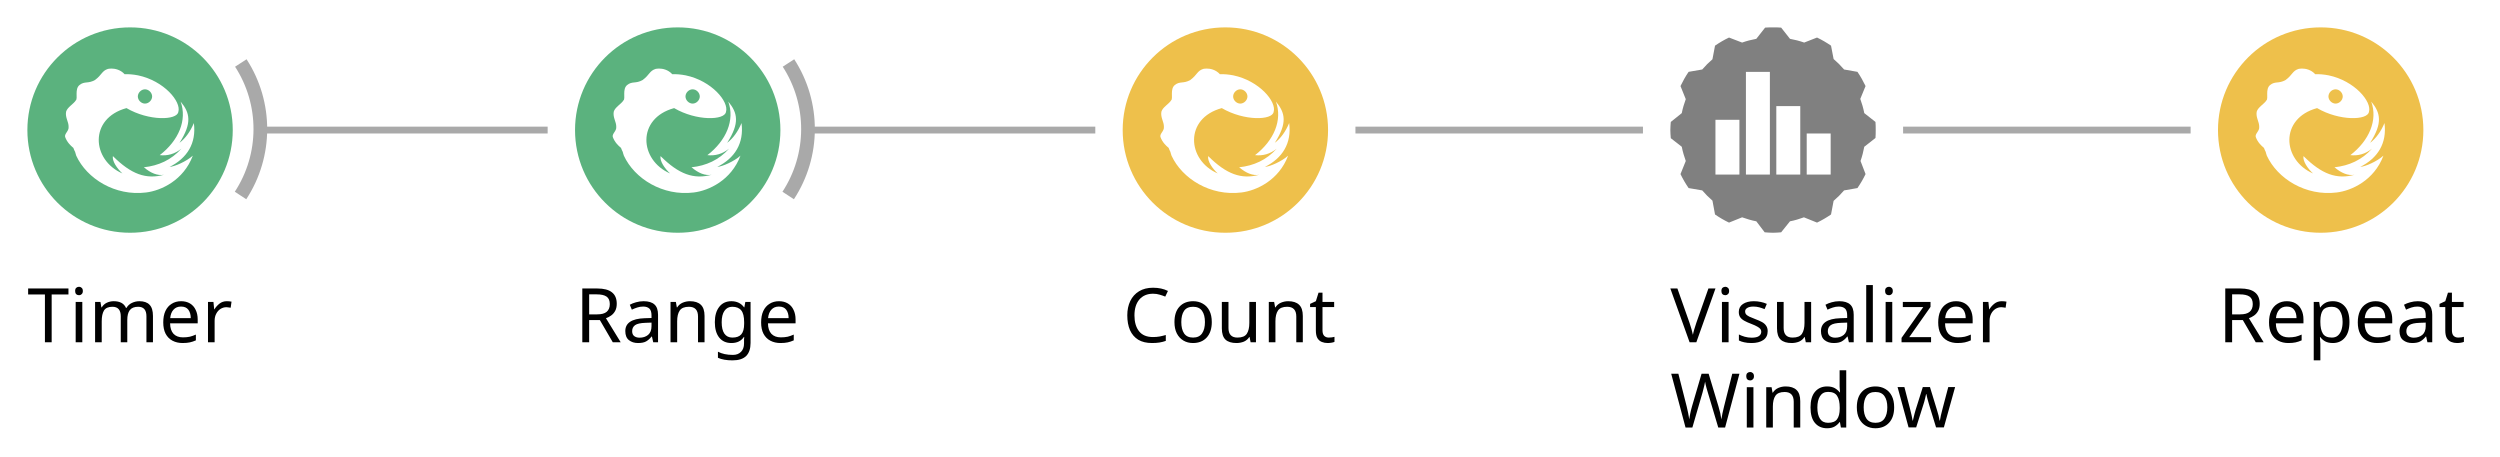
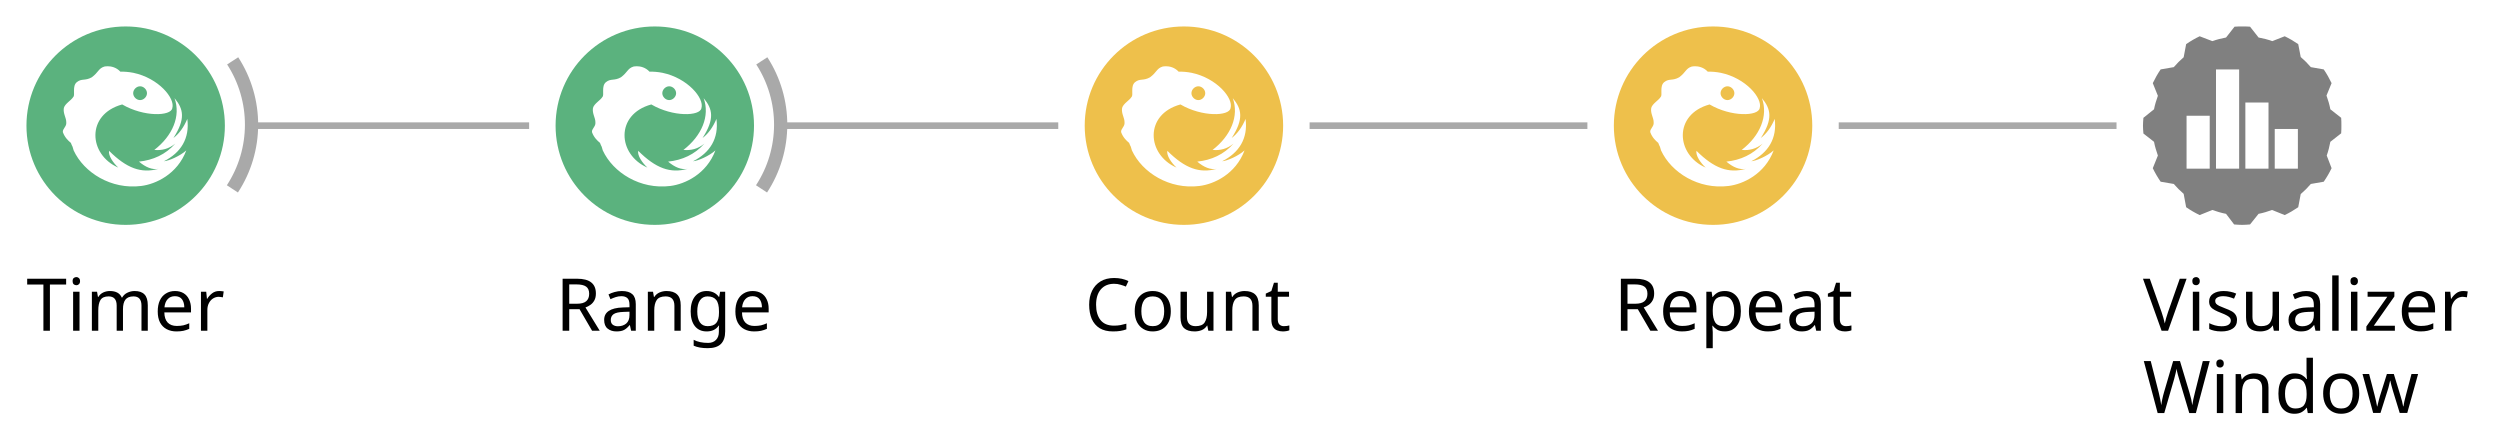
- <svg xmlns="http://www.w3.org/2000/svg" width="365.195" height="66.65" id="SvgGdi_output">
+ <svg xmlns="http://www.w3.org/2000/svg" width="377.979" height="66.65" id="SvgGdi_output">
  <style>text { fill: #000; } @media (prefers-color-scheme: dark) { text { fill: #eee; } }</style>
  <rect id="background" height="100.00%" style="fill:none;" width="100.00%" y="0.00" x="0.00" />
  <g style="shape-rendering:auto;" id="root_group">
    <line y1="19.00" style="stroke:rgb(169,169,169);fill:none;stroke-linecap:butt;stroke-miterlimit:9;opacity:1;stroke-width:1;stroke-linejoin:miter;" id="2" x2="320.00" y2="19.00" x1="278.00" />
    <line y1="19.00" style="stroke:rgb(169,169,169);fill:none;stroke-linecap:butt;stroke-miterlimit:9;opacity:1;stroke-width:1;stroke-linejoin:miter;" id="3" x2="240.00" y2="19.00" x1="198.00" />
    <line y1="19.00" style="stroke:rgb(169,169,169);fill:none;stroke-linecap:butt;stroke-miterlimit:9;opacity:1;stroke-width:1;stroke-linejoin:miter;" id="4" x2="160.00" y2="19.00" x1="118.00" />
    <line y1="19.00" style="stroke:rgb(169,169,169);fill:none;stroke-linecap:butt;stroke-miterlimit:9;opacity:1;stroke-width:1;stroke-linejoin:miter;" id="5" x2="80.00" y2="19.00" x1="38.00" />
-     <ellipse id="38" cy="15.00" cx="15.00" transform="matrix(1.00 0.00 0.00 1.00 324.00 4.00 ) " rx="15.00" ry="15.00" style="stroke:none;opacity:1;fill:rgb(238,192,75);" />
-     <path d="M 12.246 6.014 12.246 6.02 C 12.058 6.02 11.895 6.04 11.767 6.066 10.869 6.353 10.896 6.934 9.877 7.686 8.863 8.264 8.353 7.82 7.615 8.42 6.878 9.016 7.393 10.383 7.084 10.648 6.777 11.18 5.826 11.655 5.652 12.326 5.509 13.185 6.042 13.797 6.021 14.533 6.083 15.146 5.411 15.495 5.508 15.992 5.797 16.804 6.354 17.292 6.617 17.518 6.663 17.55 6.7 17.599 6.715 17.602 6.791 17.792 6.859 17.986 6.955 18.166 6.95 18.14 6.949 18.114 6.943 18.088 6.998 18.305 7.055 18.524 7.133 18.738 8.683 22.099 12.814 24.686 17.342 24.117 19.541 23.848 22.824 22.332 24.166 18.738 23.22 19.587 21.532 20.324 20.777 20.381 23.33 19.105 24.707 16.937 24.32 13.975 23.792 15.233 23.093 16.201 22.221 16.865 24.075 13.976 23.757 12.481 22.385 10.84 23.366 13.539 22.097 16.534 19.332 18.664 20.452 18.785 21.517 18.516 22.502 17.713 21.013 19.374 19.15 20.208 17.014 20.436 18.034 21.303 19.018 21.695 19.959 21.527 17.345 22.249 15.155 21.454 12.49 18.801 12.351 19.515 13.105 20.628 13.883 21.338 9.373 19.383 8.976 13.296 14.469 11.793 14.472 11.793 14.475 11.794 14.478 11.793 17.75 13.707 21.865 13.581 22.051 12.344 22.509 10.861 19.965 7.805 16.162 7.008 15.462 6.871 14.792 6.817 14.154 6.836 14.167 6.836 14.179 6.836 14.191 6.826 13.584 6.177 12.81 6.012 12.246 6.014 z M 17.178 9.047 C 17.724 9.047 18.223 9.544 18.223 10.09 18.223 10.636 17.724 11.133 17.178 11.133 16.632 11.133 16.135 10.636 16.135 10.09 16.135 9.544 16.632 9.047 17.178 9.047 z " style="stroke:none;fill-rule:evenodd;opacity:1;fill:rgb(255,255,255);" transform="matrix(1.00 0.00 0.00 1.00 324.00 4.00 ) " id="41" />
-     <text id="42" transform="matrix(1.00 0.00 0.00 1.00 0.00 0.00 ) " x="324.00px" y="39.00px" style="stroke:none;clip-path:url(#44_text_clipper);font-family:Microsoft Sans Serif;font-size:8.25pt;opacity:1;">
-       <tspan dy="8.25pt" id="46">Repeat</tspan>
+     <path transform="matrix(1.00 0.00 0.00 1.00 324.00 4.00 ) " id="38" d="M 15 0 C 15.401 0 15.794 0 16.187 0.033 L 17.476 1.671 C 18.195 1.804 18.878 1.977 19.552 2.218 L 21.429 1.483 C 22.14 1.823 22.829 2.227 23.473 2.67 L 23.849 4.621 C 24.395 5.087 24.913 5.605 25.379 6.151 L 27.33 6.494 C 27.773 7.138 28.177 7.861 28.517 8.571 L 27.746 10.448 C 27.987 11.122 28.196 11.805 28.329 12.523 L 29.967 13.813 C 29.998 14.206 30 14.599 30 15 30 15.392 29.997 15.769 29.967 16.154 L 28.329 17.44 C 28.198 18.146 28.017 18.852 27.782 19.516 L 28.517 21.429 C 28.176 22.143 27.775 22.826 27.33 23.473 L 25.379 23.813 C 24.913 24.358 24.395 24.877 23.849 25.342 L 23.473 27.33 C 22.828 27.774 22.14 28.177 21.429 28.517 L 19.516 27.746 C 18.851 27.982 18.184 28.198 17.476 28.329 L 16.187 29.934 C 15.793 29.965 15.401 30 15 30 14.599 30 14.173 29.966 13.78 29.934 L 12.56 28.329 C 11.862 28.2 11.141 27.977 10.484 27.746 L 8.571 28.517 C 7.856 28.176 7.174 27.776 6.527 27.33 L 6.151 25.306 C 5.617 24.848 5.114 24.348 4.658 23.813 L 2.67 23.473 C 2.225 22.826 1.824 22.143 1.483 21.429 L 2.254 19.516 C 2.023 18.859 1.8 18.138 1.671 17.44 L 0.066 16.187 C 0.035 15.794 -9.272993E-05 15.401 -9.272993E-05 15 -9.272993E-05 14.599 0.035 14.206 0.066 13.813 L 1.671 12.524 C 1.802 11.816 2.019 11.149 2.254 10.484 L 1.483 8.571 C 1.823 7.861 2.227 7.138 2.67 6.494 L 4.658 6.151 C 5.114 5.616 5.617 5.116 6.151 4.658 L 6.527 2.67 C 7.174 2.225 7.857 1.824 8.571 1.483 L 10.484 2.218 C 11.148 1.983 11.854 1.802 12.56 1.671 L 13.846 0.033 C 14.231 0.003 14.608 -0 15 -0 z " style="stroke:none;fill-rule:evenodd;opacity:1;fill:rgb(128,128,128);" />
+     <rect id="45" height="8.00" style="stroke:none;opacity:1;fill:rgb(255,255,255);" transform="matrix(1.00 0.00 0.00 1.00 324.00 4.00 ) " width="3.50" y="13.50" x="6.59" />
+     <rect id="46" height="15.00" style="stroke:none;opacity:1;fill:rgb(255,255,255);" transform="matrix(1.00 0.00 0.00 1.00 324.00 4.00 ) " width="3.50" y="6.50" x="11.04" />
+     <rect id="47" height="10.00" style="stroke:none;opacity:1;fill:rgb(255,255,255);" transform="matrix(1.00 0.00 0.00 1.00 324.00 4.00 ) " width="3.50" y="11.50" x="15.48" />
+     <rect id="48" height="6.00" style="stroke:none;opacity:1;fill:rgb(255,255,255);" transform="matrix(1.00 0.00 0.00 1.00 324.00 4.00 ) " width="3.50" y="15.50" x="19.92" />
+     <text id="49" transform="matrix(1.00 0.00 0.00 1.00 0.00 0.00 ) " x="324.00px" y="39.00px" style="stroke:none;clip-path:url(#51_text_clipper);font-family:Microsoft Sans Serif;font-size:8.25pt;opacity:1;">
+       <tspan dy="8.25pt" id="53">Visualizer</tspan>
    </text>
-     <path transform="matrix(1.00 0.00 0.00 1.00 244.00 4.00 ) " id="50" d="M 15 0 C 15.401 0 15.794 0 16.187 0.033 L 17.476 1.671 C 18.195 1.804 18.878 1.977 19.552 2.218 L 21.429 1.483 C 22.14 1.823 22.829 2.227 23.473 2.67 L 23.849 4.621 C 24.395 5.087 24.913 5.605 25.379 6.151 L 27.33 6.494 C 27.773 7.138 28.177 7.861 28.517 8.571 L 27.746 10.448 C 27.987 11.122 28.196 11.805 28.329 12.523 L 29.967 13.813 C 29.998 14.206 30 14.599 30 15 30 15.392 29.997 15.769 29.967 16.154 L 28.329 17.44 C 28.198 18.146 28.017 18.852 27.782 19.516 L 28.517 21.429 C 28.176 22.143 27.775 22.826 27.33 23.473 L 25.379 23.813 C 24.913 24.358 24.395 24.877 23.849 25.342 L 23.473 27.33 C 22.828 27.774 22.14 28.177 21.429 28.517 L 19.516 27.746 C 18.851 27.982 18.184 28.198 17.476 28.329 L 16.187 29.934 C 15.793 29.965 15.401 30 15 30 14.599 30 14.173 29.966 13.78 29.934 L 12.56 28.329 C 11.862 28.2 11.141 27.977 10.484 27.746 L 8.571 28.517 C 7.856 28.176 7.174 27.776 6.527 27.33 L 6.151 25.306 C 5.617 24.848 5.114 24.348 4.658 23.813 L 2.67 23.473 C 2.225 22.826 1.824 22.143 1.483 21.429 L 2.254 19.516 C 2.023 18.859 1.8 18.138 1.671 17.44 L 0.066 16.187 C 0.035 15.794 -9.272993E-05 15.401 -9.272993E-05 15 -9.272993E-05 14.599 0.035 14.206 0.066 13.813 L 1.671 12.524 C 1.802 11.816 2.019 11.149 2.254 10.484 L 1.483 8.571 C 1.823 7.861 2.227 7.138 2.67 6.494 L 4.658 6.151 C 5.114 5.616 5.617 5.116 6.151 4.658 L 6.527 2.67 C 7.174 2.225 7.857 1.824 8.571 1.483 L 10.484 2.218 C 11.148 1.983 11.854 1.802 12.56 1.671 L 13.846 0.033 C 14.231 0.003 14.608 -0 15 -0 z " style="stroke:none;fill-rule:evenodd;opacity:1;fill:rgb(128,128,128);" />
-     <rect id="57" height="8.00" style="stroke:none;opacity:1;fill:rgb(255,255,255);" transform="matrix(1.00 0.00 0.00 1.00 244.00 4.00 ) " width="3.50" y="13.50" x="6.59" />
-     <rect id="58" height="15.00" style="stroke:none;opacity:1;fill:rgb(255,255,255);" transform="matrix(1.00 0.00 0.00 1.00 244.00 4.00 ) " width="3.50" y="6.50" x="11.04" />
-     <rect id="59" height="10.00" style="stroke:none;opacity:1;fill:rgb(255,255,255);" transform="matrix(1.00 0.00 0.00 1.00 244.00 4.00 ) " width="3.50" y="11.50" x="15.48" />
-     <rect id="60" height="6.00" style="stroke:none;opacity:1;fill:rgb(255,255,255);" transform="matrix(1.00 0.00 0.00 1.00 244.00 4.00 ) " width="3.50" y="15.50" x="19.92" />
-     <text id="61" transform="matrix(1.00 0.00 0.00 1.00 0.00 0.00 ) " x="244.00px" y="39.00px" style="stroke:none;clip-path:url(#63_text_clipper);font-family:Microsoft Sans Serif;font-size:8.25pt;opacity:1;">
-       <tspan dy="8.25pt" id="65">Visualizer</tspan>
+     <text id="55" transform="matrix(1.00 0.00 0.00 1.00 0.00 0.00 ) " x="324.00px" y="51.45px" style="stroke:none;clip-path:url(#57_text_clipper);font-family:Microsoft Sans Serif;font-size:8.25pt;opacity:1;">
+       <tspan dy="8.25pt" id="59">Window</tspan>
    </text>
-     <text id="67" transform="matrix(1.00 0.00 0.00 1.00 0.00 0.00 ) " x="244.00px" y="51.45px" style="stroke:none;clip-path:url(#69_text_clipper);font-family:Microsoft Sans Serif;font-size:8.25pt;opacity:1;">
-       <tspan dy="8.25pt" id="71">Window</tspan>
+     <ellipse id="63" cy="15.00" cx="15.00" transform="matrix(1.00 0.00 0.00 1.00 244.00 4.00 ) " rx="15.00" ry="15.00" style="stroke:none;opacity:1;fill:rgb(238,192,75);" />
+     <path d="M 12.246 6.014 12.246 6.02 C 12.058 6.02 11.895 6.04 11.767 6.066 10.869 6.353 10.896 6.934 9.877 7.686 8.863 8.264 8.353 7.82 7.615 8.42 6.878 9.016 7.393 10.383 7.084 10.648 6.777 11.18 5.826 11.655 5.652 12.326 5.509 13.185 6.042 13.797 6.021 14.533 6.083 15.146 5.411 15.495 5.508 15.992 5.797 16.804 6.354 17.292 6.617 17.518 6.663 17.55 6.7 17.599 6.715 17.602 6.791 17.792 6.859 17.986 6.955 18.166 6.95 18.14 6.949 18.114 6.943 18.088 6.998 18.305 7.055 18.524 7.133 18.738 8.683 22.099 12.814 24.686 17.342 24.117 19.541 23.848 22.824 22.332 24.166 18.738 23.22 19.587 21.532 20.324 20.777 20.381 23.33 19.105 24.707 16.937 24.32 13.975 23.792 15.233 23.093 16.201 22.221 16.865 24.075 13.976 23.757 12.481 22.385 10.84 23.366 13.539 22.097 16.534 19.332 18.664 20.452 18.785 21.517 18.516 22.502 17.713 21.013 19.374 19.15 20.208 17.014 20.436 18.034 21.303 19.018 21.695 19.959 21.527 17.345 22.249 15.155 21.454 12.49 18.801 12.351 19.515 13.105 20.628 13.883 21.338 9.373 19.383 8.976 13.296 14.469 11.793 14.472 11.793 14.475 11.794 14.478 11.793 17.75 13.707 21.865 13.581 22.051 12.344 22.509 10.861 19.965 7.805 16.162 7.008 15.462 6.871 14.792 6.817 14.154 6.836 14.167 6.836 14.179 6.836 14.191 6.826 13.584 6.177 12.81 6.012 12.246 6.014 z M 17.178 9.047 C 17.724 9.047 18.223 9.544 18.223 10.09 18.223 10.636 17.724 11.133 17.178 11.133 16.632 11.133 16.135 10.636 16.135 10.09 16.135 9.544 16.632 9.047 17.178 9.047 z " style="stroke:none;fill-rule:evenodd;opacity:1;fill:rgb(255,255,255);" transform="matrix(1.00 0.00 0.00 1.00 244.00 4.00 ) " id="66" />
+     <text id="67" transform="matrix(1.00 0.00 0.00 1.00 0.00 0.00 ) " x="244.00px" y="39.00px" style="stroke:none;clip-path:url(#69_text_clipper);font-family:Microsoft Sans Serif;font-size:8.25pt;opacity:1;">
+       <tspan dy="8.25pt" id="71">Repeat</tspan>
    </text>
    <ellipse id="73" cy="15.00" cx="15.00" transform="matrix(1.00 0.00 0.00 1.00 164.00 4.00 ) " rx="15.00" ry="15.00" style="stroke:none;opacity:1;fill:rgb(238,192,75);" />
    <path d="M 12.246 6.014 12.246 6.02 C 12.058 6.02 11.895 6.04 11.767 6.066 10.869 6.353 10.896 6.934 9.877 7.686 8.863 8.264 8.353 7.82 7.615 8.42 6.878 9.016 7.393 10.383 7.084 10.648 6.777 11.18 5.826 11.655 5.652 12.326 5.509 13.185 6.042 13.797 6.021 14.533 6.083 15.146 5.411 15.495 5.508 15.992 5.797 16.804 6.354 17.292 6.617 17.518 6.663 17.55 6.7 17.599 6.715 17.602 6.791 17.792 6.859 17.986 6.955 18.166 6.95 18.14 6.949 18.114 6.943 18.088 6.998 18.305 7.055 18.524 7.133 18.738 8.683 22.099 12.814 24.686 17.342 24.117 19.541 23.848 22.824 22.332 24.166 18.738 23.22 19.587 21.532 20.324 20.777 20.381 23.33 19.105 24.707 16.937 24.32 13.975 23.792 15.233 23.093 16.201 22.221 16.865 24.075 13.976 23.757 12.481 22.385 10.84 23.366 13.539 22.097 16.534 19.332 18.664 20.452 18.785 21.517 18.516 22.502 17.713 21.013 19.374 19.15 20.208 17.014 20.436 18.034 21.303 19.018 21.695 19.959 21.527 17.345 22.249 15.155 21.454 12.49 18.801 12.351 19.515 13.105 20.628 13.883 21.338 9.373 19.383 8.976 13.296 14.469 11.793 14.472 11.793 14.475 11.794 14.478 11.793 17.75 13.707 21.865 13.581 22.051 12.344 22.509 10.861 19.965 7.805 16.162 7.008 15.462 6.871 14.792 6.817 14.154 6.836 14.167 6.836 14.179 6.836 14.191 6.826 13.584 6.177 12.81 6.012 12.246 6.014 z M 17.178 9.047 C 17.724 9.047 18.223 9.544 18.223 10.09 18.223 10.636 17.724 11.133 17.178 11.133 16.632 11.133 16.135 10.636 16.135 10.09 16.135 9.544 16.632 9.047 17.178 9.047 z " style="stroke:none;fill-rule:evenodd;opacity:1;fill:rgb(255,255,255);" transform="matrix(1.00 0.00 0.00 1.00 164.00 4.00 ) " id="74" />
    <text id="75" transform="matrix(1.00 0.00 0.00 1.00 0.00 0.00 ) " x="164.00px" y="39.00px" style="stroke:none;clip-path:url(#77_text_clipper);font-family:Microsoft Sans Serif;font-size:8.25pt;opacity:1;">
      <tspan dy="8.25pt" id="79">Count</tspan>
    </text>
    <path d="M 31.179 5.2 C 34.998 11.092 34.981 18.682 31.136 24.557 " style="stroke:rgb(169,169,169);fill:none;stroke-linecap:butt;stroke-miterlimit:9;opacity:1;stroke-width:2;stroke-linejoin:miter;" transform="matrix(1.00 0.00 0.00 1.00 84.00 4.00 ) " id="84" />
    <ellipse id="85" cy="15.00" cx="15.00" transform="matrix(1.00 0.00 0.00 1.00 84.00 4.00 ) " rx="15.00" ry="15.00" style="stroke:none;opacity:1;fill:rgb(91,178,126);" />
    <path d="M 12.246 6.014 12.246 6.02 C 12.058 6.02 11.895 6.04 11.767 6.066 10.869 6.353 10.896 6.934 9.877 7.686 8.863 8.264 8.353 7.82 7.615 8.42 6.878 9.016 7.393 10.383 7.084 10.648 6.777 11.18 5.826 11.655 5.652 12.326 5.509 13.185 6.042 13.797 6.021 14.533 6.083 15.146 5.411 15.495 5.508 15.992 5.797 16.804 6.354 17.292 6.617 17.518 6.663 17.55 6.7 17.599 6.715 17.602 6.791 17.792 6.859 17.986 6.955 18.166 6.95 18.14 6.949 18.114 6.943 18.088 6.998 18.305 7.055 18.524 7.133 18.738 8.683 22.099 12.814 24.686 17.342 24.117 19.541 23.848 22.824 22.332 24.166 18.738 23.22 19.587 21.532 20.324 20.777 20.381 23.33 19.105 24.707 16.937 24.32 13.975 23.792 15.233 23.093 16.201 22.221 16.865 24.075 13.976 23.757 12.481 22.385 10.84 23.366 13.539 22.097 16.534 19.332 18.664 20.452 18.785 21.517 18.516 22.502 17.713 21.013 19.374 19.15 20.208 17.014 20.436 18.034 21.303 19.018 21.695 19.959 21.527 17.345 22.249 15.155 21.454 12.49 18.801 12.351 19.515 13.105 20.628 13.883 21.338 9.373 19.383 8.976 13.296 14.469 11.793 14.472 11.793 14.475 11.794 14.478 11.793 17.75 13.707 21.865 13.581 22.051 12.344 22.509 10.861 19.965 7.805 16.162 7.008 15.462 6.871 14.792 6.817 14.154 6.836 14.167 6.836 14.179 6.836 14.191 6.826 13.584 6.177 12.81 6.012 12.246 6.014 z M 17.178 9.047 C 17.724 9.047 18.223 9.544 18.223 10.09 18.223 10.636 17.724 11.133 17.178 11.133 16.632 11.133 16.135 10.636 16.135 10.09 16.135 9.544 16.632 9.047 17.178 9.047 z " style="stroke:none;fill-rule:evenodd;opacity:1;fill:rgb(255,255,255);" transform="matrix(1.00 0.00 0.00 1.00 84.00 4.00 ) " id="86" />
    <text id="87" transform="matrix(1.00 0.00 0.00 1.00 0.00 0.00 ) " x="84.00px" y="39.00px" style="stroke:none;clip-path:url(#89_text_clipper);font-family:Microsoft Sans Serif;font-size:8.25pt;opacity:1;">
      <tspan dy="8.25pt" id="91">Range</tspan>
    </text>
    <path d="M 31.179 5.2 C 34.998 11.092 34.981 18.682 31.136 24.557 " style="stroke:rgb(169,169,169);fill:none;stroke-linecap:butt;stroke-miterlimit:9;opacity:1;stroke-width:2;stroke-linejoin:miter;" transform="matrix(1.00 0.00 0.00 1.00 4.00 4.00 ) " id="93" />
    <ellipse id="94" cy="15.00" cx="15.00" transform="matrix(1.00 0.00 0.00 1.00 4.00 4.00 ) " rx="15.00" ry="15.00" style="stroke:none;opacity:1;fill:rgb(91,178,126);" />
    <path d="M 12.246 6.014 12.246 6.02 C 12.058 6.02 11.895 6.04 11.767 6.066 10.869 6.353 10.896 6.934 9.877 7.686 8.863 8.264 8.353 7.82 7.615 8.42 6.878 9.016 7.393 10.383 7.084 10.648 6.777 11.18 5.826 11.655 5.652 12.326 5.509 13.185 6.042 13.797 6.021 14.533 6.083 15.146 5.411 15.495 5.508 15.992 5.797 16.804 6.354 17.292 6.617 17.518 6.663 17.55 6.7 17.599 6.715 17.602 6.791 17.792 6.859 17.986 6.955 18.166 6.95 18.14 6.949 18.114 6.943 18.088 6.998 18.305 7.055 18.524 7.133 18.738 8.683 22.099 12.814 24.686 17.342 24.117 19.541 23.848 22.824 22.332 24.166 18.738 23.22 19.587 21.532 20.324 20.777 20.381 23.33 19.105 24.707 16.937 24.32 13.975 23.792 15.233 23.093 16.201 22.221 16.865 24.075 13.976 23.757 12.481 22.385 10.84 23.366 13.539 22.097 16.534 19.332 18.664 20.452 18.785 21.517 18.516 22.502 17.713 21.013 19.374 19.15 20.208 17.014 20.436 18.034 21.303 19.018 21.695 19.959 21.527 17.345 22.249 15.155 21.454 12.49 18.801 12.351 19.515 13.105 20.628 13.883 21.338 9.373 19.383 8.976 13.296 14.469 11.793 14.472 11.793 14.475 11.794 14.478 11.793 17.75 13.707 21.865 13.581 22.051 12.344 22.509 10.861 19.965 7.805 16.162 7.008 15.462 6.871 14.792 6.817 14.154 6.836 14.167 6.836 14.179 6.836 14.191 6.826 13.584 6.177 12.81 6.012 12.246 6.014 z M 17.178 9.047 C 17.724 9.047 18.223 9.544 18.223 10.09 18.223 10.636 17.724 11.133 17.178 11.133 16.632 11.133 16.135 10.636 16.135 10.09 16.135 9.544 16.632 9.047 17.178 9.047 z " style="stroke:none;fill-rule:evenodd;opacity:1;fill:rgb(255,255,255);" transform="matrix(1.00 0.00 0.00 1.00 4.00 4.00 ) " id="95" />
    <text id="96" transform="matrix(1.00 0.00 0.00 1.00 0.00 0.00 ) " x="4.00px" y="39.00px" style="stroke:none;clip-path:url(#98_text_clipper);font-family:Microsoft Sans Serif;font-size:8.25pt;opacity:1;">
      <tspan dy="8.25pt" id="100">Timer</tspan>
    </text>
  </g>
  <defs id="clips_hatches_and_gradients">
-     <clipPath id="44_text_clipper">
-       <rect x="324.00" y="39.00" width="40.20" height="13.83" id="45" />
+     <clipPath id="51_text_clipper">
+       <rect x="324.00" y="39.00" width="52.98" height="27.65" id="52" />
    </clipPath>
-     <clipPath id="63_text_clipper">
-       <rect x="244.00" y="39.00" width="52.98" height="27.65" id="64" />
+     <clipPath id="57_text_clipper">
+       <rect x="324.00" y="51.45" width="52.98" height="27.65" id="58" />
    </clipPath>
    <clipPath id="69_text_clipper">
-       <rect x="244.00" y="51.45" width="52.98" height="27.65" id="70" />
+       <rect x="244.00" y="39.00" width="40.20" height="13.83" id="70" />
    </clipPath>
    <clipPath id="77_text_clipper">
      <rect x="164.00" y="39.00" width="33.90" height="13.83" id="78" />
    </clipPath>
    <clipPath id="89_text_clipper">
      <rect x="84.00" y="39.00" width="37.05" height="13.83" id="90" />
    </clipPath>
    <clipPath id="98_text_clipper">
      <rect x="4.00" y="39.00" width="32.68" height="13.83" id="99" />
    </clipPath>
  </defs>
</svg>
